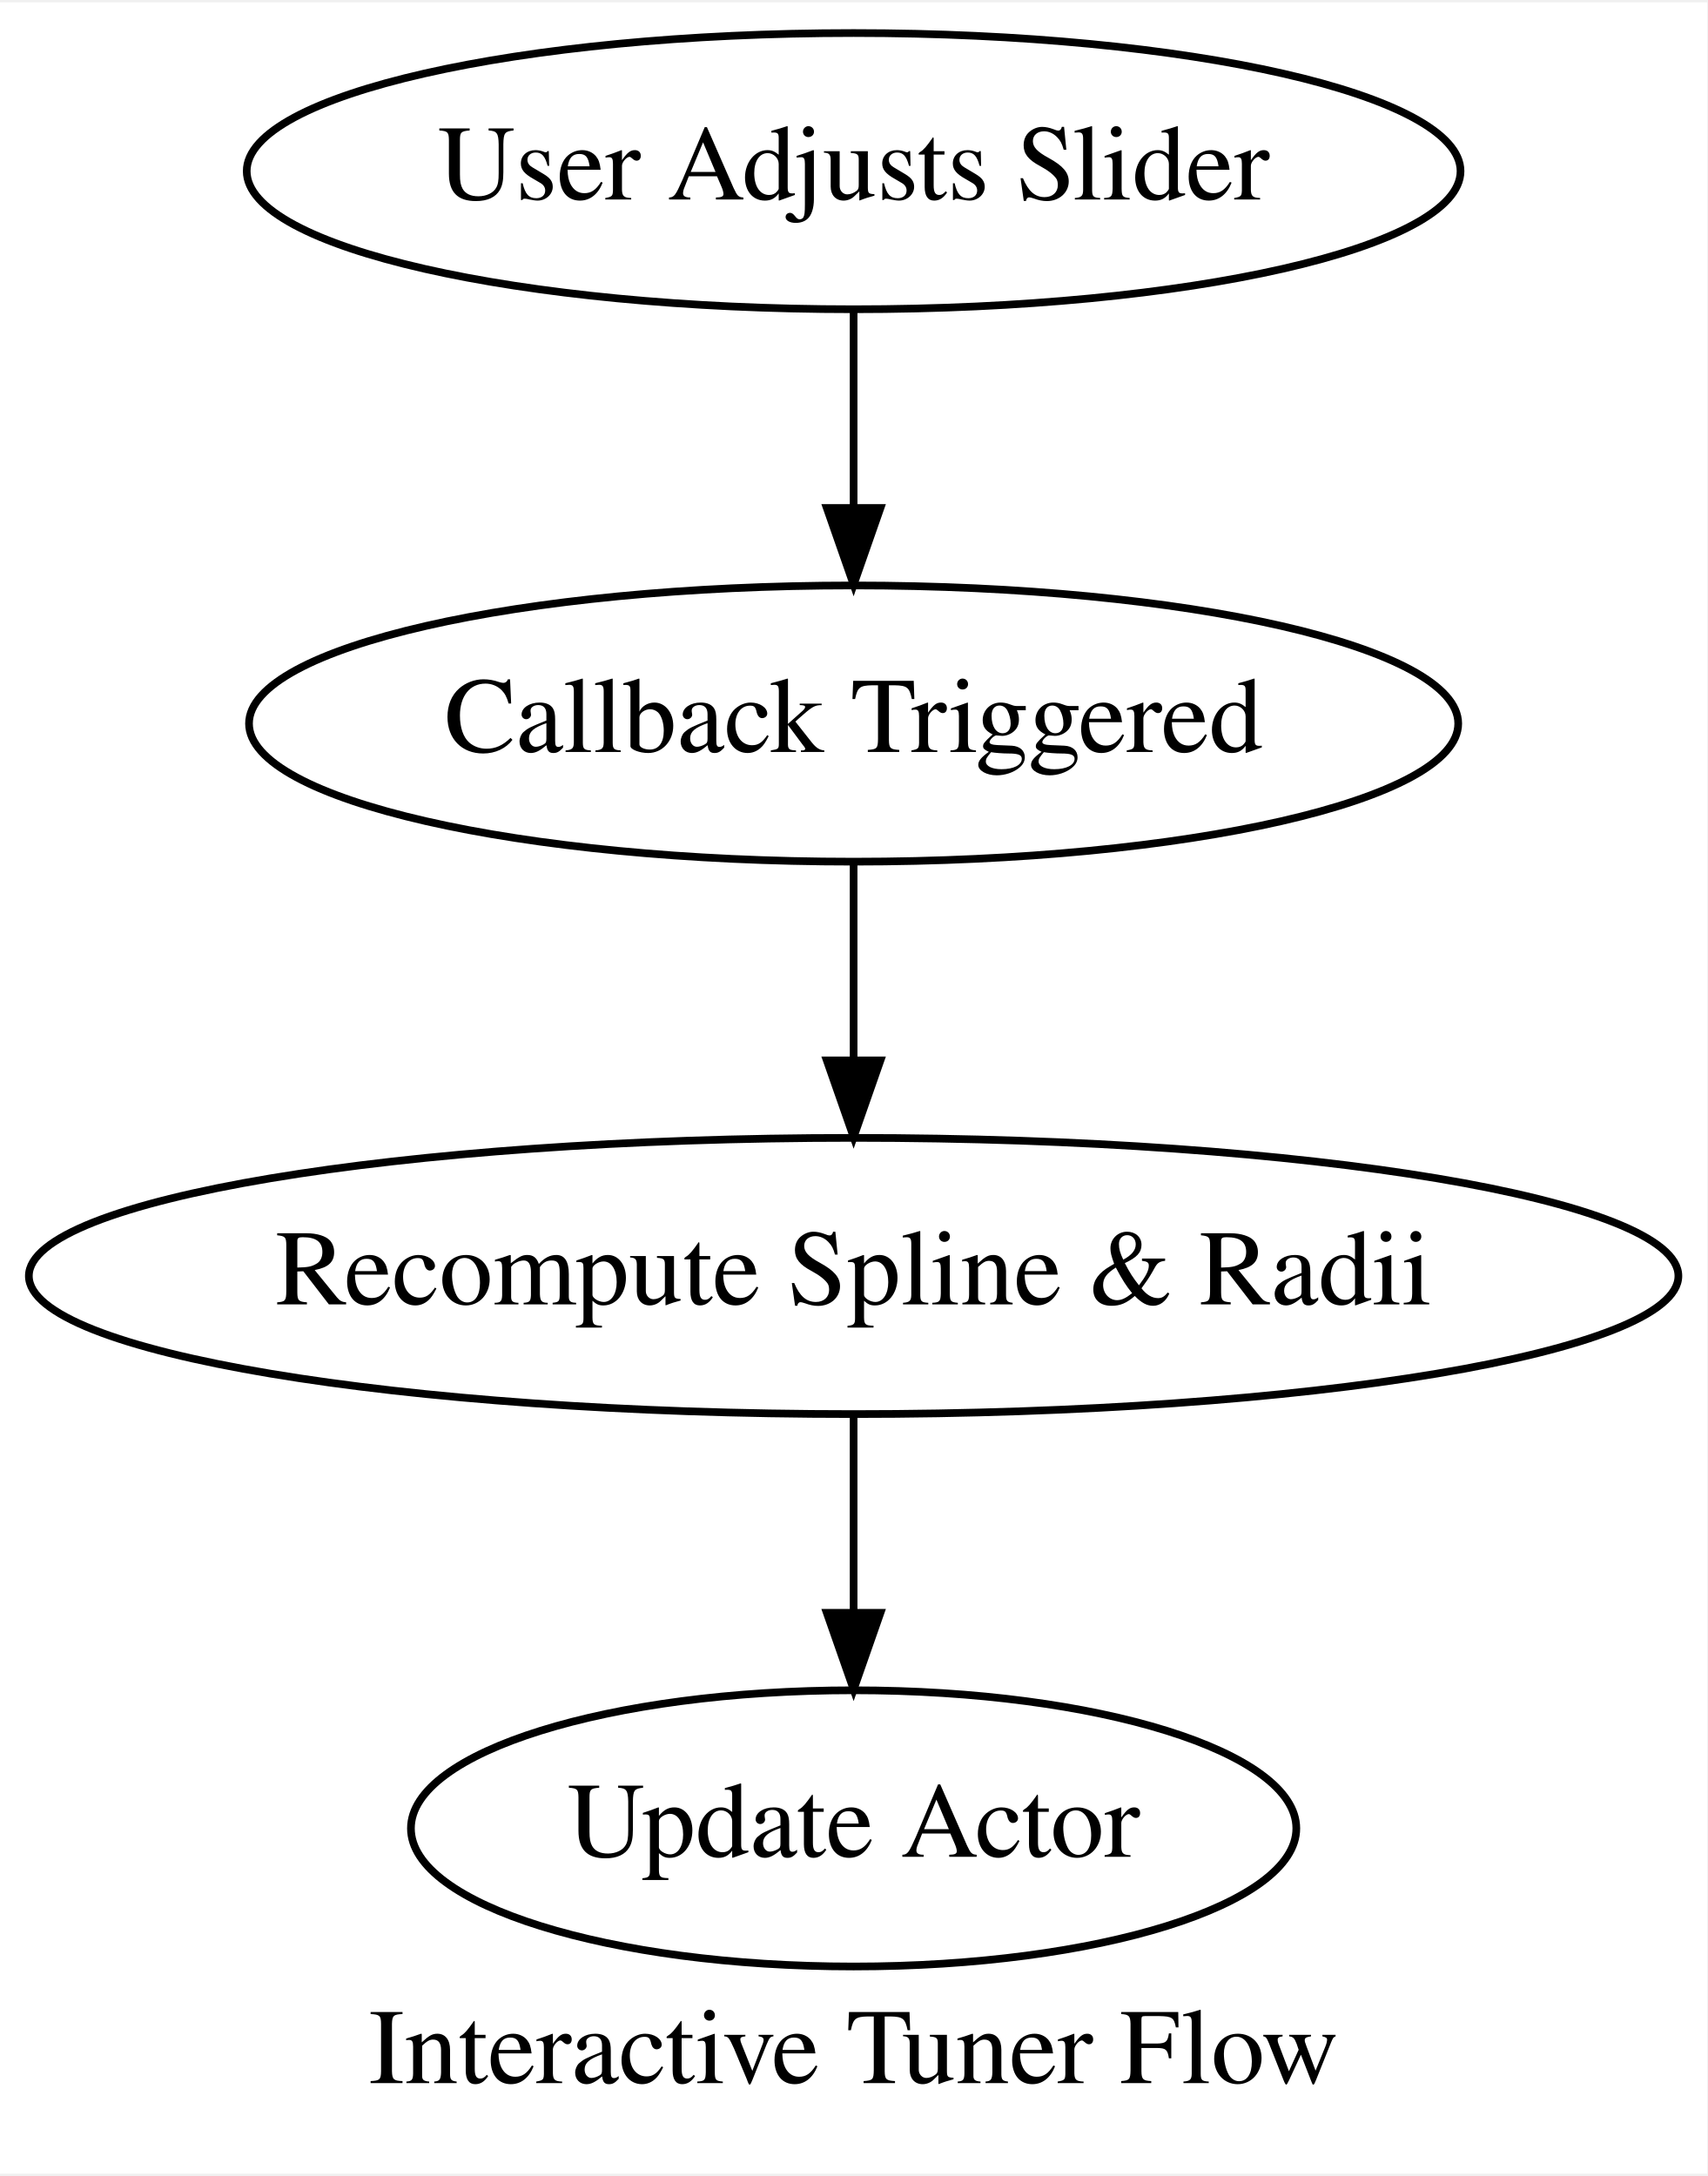
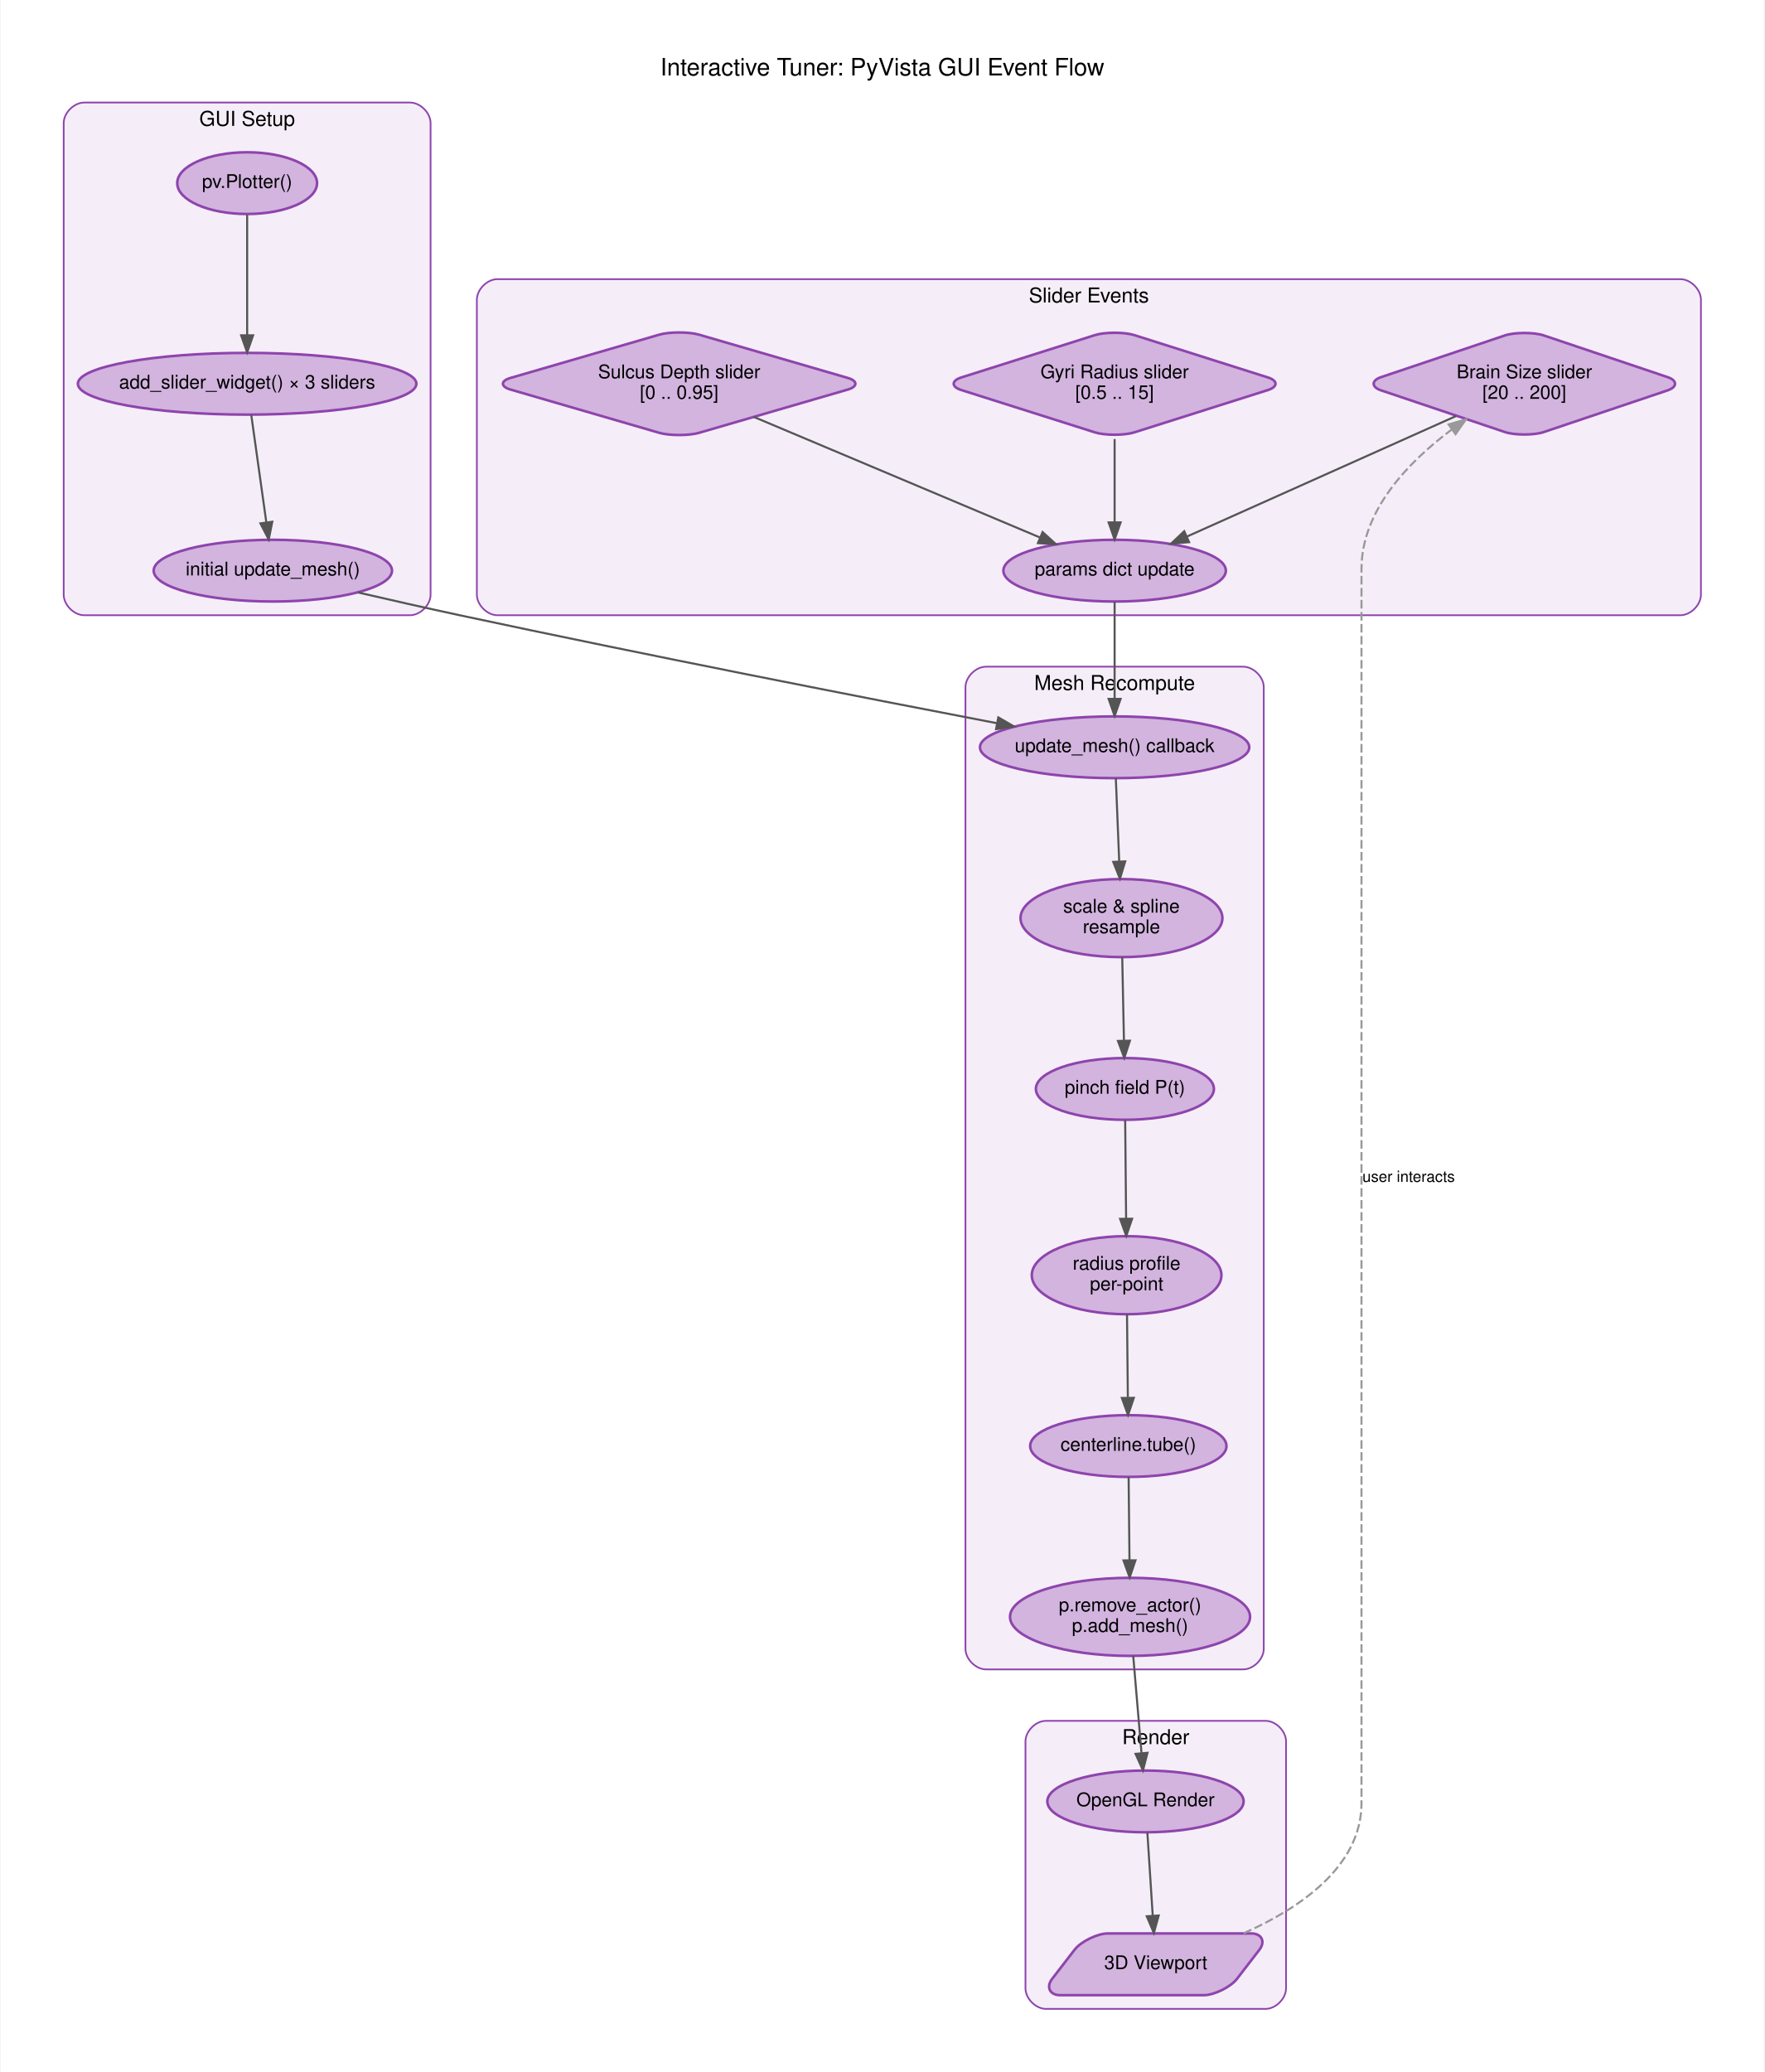
- <svg xmlns="http://www.w3.org/2000/svg" width="222pt" height="283pt" viewBox="0.00 0.00 222.48 283.00">
-   <g id="graph0" class="graph" transform="scale(1 1) rotate(0) translate(4 279)">
-     <polygon fill="white" stroke="transparent" points="-4,4 -4,-279 218.48,-279 218.48,4 -4,4" />
-     <text text-anchor="middle" x="107.24" y="-7.8" font-family="Times,serif" font-size="14.00">Interactive Tuner Flow</text>
+ <svg xmlns="http://www.w3.org/2000/svg" width="1029pt" height="1208pt" viewBox="0.00 0.00 1028.60 1208.36">
+   <g id="graph0" class="graph" transform="scale(1 1) rotate(0) translate(28.8 1179.56)">
+     <polygon fill="#ffffff" stroke="transparent" points="-28.8,28.8 -28.8,-1179.56 999.8,-1179.56 999.8,28.8 -28.8,28.8" />
+     <text text-anchor="middle" x="485.5" y="-1135.56" font-family="Helvetica,Arial,sans-serif" font-size="14.00">Interactive Tuner: PyVista GUI Event Flow</text>
+     <g id="clust1" class="cluster">
+       <path fill="#f5eef8" stroke="#8e44ad" d="M20,-820.76C20,-820.76 210,-820.76 210,-820.76 216,-820.76 222,-826.76 222,-832.76 222,-832.76 222,-1107.76 222,-1107.76 222,-1113.76 216,-1119.76 210,-1119.76 210,-1119.76 20,-1119.76 20,-1119.76 14,-1119.76 8,-1113.76 8,-1107.76 8,-1107.76 8,-832.76 8,-832.76 8,-826.76 14,-820.76 20,-820.76" />
+       <text text-anchor="middle" x="115" y="-1106.16" font-family="Helvetica,Arial,sans-serif" font-size="12.00">GUI Setup</text>
+     </g>
+     <g id="clust2" class="cluster">
+       <path fill="#f5eef8" stroke="#8e44ad" d="M261,-820.76C261,-820.76 951,-820.76 951,-820.76 957,-820.76 963,-826.76 963,-832.76 963,-832.76 963,-1004.76 963,-1004.76 963,-1010.76 957,-1016.76 951,-1016.76 951,-1016.76 261,-1016.76 261,-1016.76 255,-1016.76 249,-1010.76 249,-1004.76 249,-1004.76 249,-832.76 249,-832.76 249,-826.76 255,-820.76 261,-820.76" />
+       <text text-anchor="middle" x="606" y="-1003.16" font-family="Helvetica,Arial,sans-serif" font-size="12.00">Slider Events</text>
+     </g>
+     <g id="clust3" class="cluster">
+       <path fill="#f5eef8" stroke="#8e44ad" d="M546,-206C546,-206 696,-206 696,-206 702,-206 708,-212 708,-218 708,-218 708,-778.76 708,-778.76 708,-784.76 702,-790.76 696,-790.76 696,-790.76 546,-790.76 546,-790.76 540,-790.76 534,-784.76 534,-778.76 534,-778.76 534,-218 534,-218 534,-212 540,-206 546,-206" />
+       <text text-anchor="middle" x="621" y="-777.16" font-family="Helvetica,Arial,sans-serif" font-size="12.00">Mesh Recompute</text>
+     </g>
+     <g id="clust4" class="cluster">
+       <path fill="#f5eef8" stroke="#8e44ad" d="M581,-8C581,-8 709,-8 709,-8 715,-8 721,-14 721,-20 721,-20 721,-164 721,-164 721,-170 715,-176 709,-176 709,-176 581,-176 581,-176 575,-176 569,-170 569,-164 569,-164 569,-20 569,-20 569,-14 575,-8 581,-8" />
+       <text text-anchor="middle" x="645" y="-162.4" font-family="Helvetica,Arial,sans-serif" font-size="12.00">Render</text>
+     </g>
    <g id="node1" class="node">
-       <ellipse fill="none" stroke="black" cx="107.24" cy="-257" rx="79.09" ry="18" />
-       <text text-anchor="middle" x="107.24" y="-253.3" font-family="Times,serif" font-size="14.00">User Adjusts Slider</text>
+       <ellipse fill="#d2b4de" stroke="#8e44ad" stroke-width="1.5" cx="115" cy="-1072.76" rx="40.78" ry="18" />
+       <text text-anchor="middle" x="115" y="-1069.96" font-family="Helvetica,Arial,sans-serif" font-size="11.00">pv.Plotter()</text>
    </g>
    <g id="node2" class="node">
-       <ellipse fill="none" stroke="black" cx="107.24" cy="-185" rx="78.79" ry="18" />
-       <text text-anchor="middle" x="107.24" y="-181.3" font-family="Times,serif" font-size="14.00">Callback Triggered</text>
+       <ellipse fill="#d2b4de" stroke="#8e44ad" stroke-width="1.5" cx="115" cy="-955.76" rx="98.74" ry="18" />
+       <text text-anchor="middle" x="115" y="-952.96" font-family="Helvetica,Arial,sans-serif" font-size="11.00">add_slider_widget() × 3 sliders</text>
    </g>
    <g id="edge1" class="edge">
-       <path fill="none" stroke="black" d="M107.24,-238.7C107.24,-230.98 107.24,-221.71 107.24,-213.11" />
-       <polygon fill="black" stroke="black" points="110.74,-213.1 107.24,-203.1 103.74,-213.1 110.74,-213.1" />
+       <path fill="none" stroke="#555555" stroke-width="1.2" d="M115,-1054.3C115,-1035.7 115,-1006.01 115,-984.27" />
+       <polygon fill="#555555" stroke="#555555" stroke-width="1.2" points="118.5,-984.02 115,-974.02 111.5,-984.02 118.5,-984.02" />
    </g>
    <g id="node3" class="node">
-       <ellipse fill="none" stroke="black" cx="107.24" cy="-113" rx="107.48" ry="18" />
-       <text text-anchor="middle" x="107.24" y="-109.3" font-family="Times,serif" font-size="14.00">Recompute Spline &amp; Radii</text>
+       <ellipse fill="#d2b4de" stroke="#8e44ad" stroke-width="1.5" cx="130" cy="-846.76" rx="69.51" ry="18" />
+       <text text-anchor="middle" x="130" y="-843.96" font-family="Helvetica,Arial,sans-serif" font-size="11.00">initial update_mesh()</text>
    </g>
    <g id="edge2" class="edge">
-       <path fill="none" stroke="black" d="M107.24,-166.7C107.24,-158.98 107.24,-149.71 107.24,-141.11" />
-       <polygon fill="black" stroke="black" points="110.74,-141.1 107.24,-131.1 103.74,-141.1 110.74,-141.1" />
+       <path fill="none" stroke="#555555" stroke-width="1.2" d="M117.41,-937.57C119.78,-920.65 123.44,-894.54 126.21,-874.83" />
+       <polygon fill="#555555" stroke="#555555" stroke-width="1.2" points="129.67,-875.3 127.6,-864.91 122.74,-874.33 129.67,-875.3" />
+     </g>
+     <g id="node8" class="node">
+       <ellipse fill="#d2b4de" stroke="#8e44ad" stroke-width="1.5" cx="621" cy="-743.76" rx="78.55" ry="18" />
+       <text text-anchor="middle" x="621" y="-740.96" font-family="Helvetica,Arial,sans-serif" font-size="11.00">update_mesh() callback</text>
+     </g>
+     <g id="edge12" class="edge">
+       <path fill="none" stroke="#555555" stroke-width="1.2" d="M179.58,-834.07C198.19,-829.77 219.54,-824.93 239,-820.76 348.32,-797.36 475.76,-772.49 552.32,-757.8" />
+       <polygon fill="#555555" stroke="#555555" stroke-width="1.2" points="553.16,-761.21 562.32,-755.89 551.84,-754.33 553.16,-761.21" />
    </g>
    <g id="node4" class="node">
-       <ellipse fill="none" stroke="black" cx="107.24" cy="-41" rx="57.69" ry="18" />
-       <text text-anchor="middle" x="107.24" y="-37.3" font-family="Times,serif" font-size="14.00">Update Actor</text>
+       <path fill="#d2b4de" stroke="#8e44ad" stroke-width="1.5" d="M848.63,-983.93C848.63,-983.93 776.37,-959.6 776.37,-959.6 770.69,-957.68 770.69,-953.85 776.37,-951.93 776.37,-951.93 848.63,-927.6 848.63,-927.6 854.31,-925.68 865.69,-925.68 871.37,-927.6 871.37,-927.6 943.63,-951.93 943.63,-951.93 949.31,-953.85 949.31,-957.68 943.63,-959.6 943.63,-959.6 871.37,-983.93 871.37,-983.93 865.69,-985.85 854.31,-985.85 848.63,-983.93" />
+       <text text-anchor="middle" x="860" y="-958.96" font-family="Helvetica,Arial,sans-serif" font-size="11.00">Brain Size slider</text>
+       <text text-anchor="middle" x="860" y="-946.96" font-family="Helvetica,Arial,sans-serif" font-size="11.00">[20 .. 200]</text>
+     </g>
+     <g id="node7" class="node">
+       <ellipse fill="#d2b4de" stroke="#8e44ad" stroke-width="1.5" cx="621" cy="-846.76" rx="64.89" ry="18" />
+       <text text-anchor="middle" x="621" y="-843.96" font-family="Helvetica,Arial,sans-serif" font-size="11.00">params dict update</text>
    </g>
    <g id="edge3" class="edge">
-       <path fill="none" stroke="black" d="M107.24,-94.7C107.24,-86.98 107.24,-77.71 107.24,-69.11" />
-       <polygon fill="black" stroke="black" points="110.74,-69.1 107.24,-59.1 103.74,-69.1 110.74,-69.1" />
+       <path fill="none" stroke="#555555" stroke-width="1.2" d="M820.27,-936.98C776.86,-917.54 707.62,-886.54 663.24,-866.68" />
+       <polygon fill="#555555" stroke="#555555" stroke-width="1.2" points="664.46,-863.38 653.9,-862.49 661.6,-869.77 664.46,-863.38" />
+     </g>
+     <g id="node5" class="node">
+       <path fill="#d2b4de" stroke="#8e44ad" stroke-width="1.5" d="M609.56,-984.14C609.56,-984.14 531.44,-959.39 531.44,-959.39 525.72,-957.58 525.72,-953.95 531.44,-952.14 531.44,-952.14 609.56,-927.39 609.56,-927.39 615.28,-925.58 626.72,-925.58 632.44,-927.39 632.44,-927.39 710.56,-952.14 710.56,-952.14 716.28,-953.95 716.28,-957.58 710.56,-959.39 710.56,-959.39 632.44,-984.14 632.44,-984.14 626.72,-985.95 615.28,-985.95 609.56,-984.14" />
+       <text text-anchor="middle" x="621" y="-958.96" font-family="Helvetica,Arial,sans-serif" font-size="11.00">Gyri Radius slider</text>
+       <text text-anchor="middle" x="621" y="-946.96" font-family="Helvetica,Arial,sans-serif" font-size="11.00">[0.5 .. 15]</text>
+     </g>
+     <g id="edge4" class="edge">
+       <path fill="none" stroke="#555555" stroke-width="1.2" d="M621,-923.53C621,-908.14 621,-889.76 621,-874.96" />
+       <polygon fill="#555555" stroke="#555555" stroke-width="1.2" points="624.5,-874.91 621,-864.91 617.5,-874.91 624.5,-874.91" />
+     </g>
+     <g id="node6" class="node">
+       <path fill="#d2b4de" stroke="#8e44ad" stroke-width="1.5" d="M355.48,-984.41C355.48,-984.41 268.52,-959.12 268.52,-959.12 262.76,-957.44 262.76,-954.09 268.52,-952.41 268.52,-952.41 355.48,-927.12 355.48,-927.12 361.24,-925.44 372.76,-925.44 378.52,-927.12 378.52,-927.12 465.48,-952.41 465.48,-952.41 471.24,-954.09 471.24,-957.44 465.48,-959.12 465.48,-959.12 378.52,-984.41 378.52,-984.41 372.76,-986.09 361.24,-986.09 355.48,-984.41" />
+       <text text-anchor="middle" x="367" y="-958.96" font-family="Helvetica,Arial,sans-serif" font-size="11.00">Sulcus Depth slider</text>
+       <text text-anchor="middle" x="367" y="-946.96" font-family="Helvetica,Arial,sans-serif" font-size="11.00">[0 .. 0.95]</text>
+     </g>
+     <g id="edge5" class="edge">
+       <path fill="none" stroke="#555555" stroke-width="1.2" d="M410.66,-936.37C457.37,-916.69 531.01,-885.67 577.61,-866.04" />
+       <polygon fill="#555555" stroke="#555555" stroke-width="1.2" points="578.99,-869.26 586.84,-862.15 576.27,-862.81 578.99,-869.26" />
+     </g>
+     <g id="edge13" class="edge">
+       <path fill="none" stroke="#555555" stroke-width="1.2" d="M621,-828.63C621,-813.18 621,-790.18 621,-772.17" />
+       <polygon fill="#555555" stroke="#555555" stroke-width="1.2" points="624.5,-771.98 621,-761.98 617.5,-771.98 624.5,-771.98" />
+     </g>
+     <g id="node9" class="node">
+       <ellipse fill="#d2b4de" stroke="#8e44ad" stroke-width="1.5" cx="625" cy="-644.14" rx="58.88" ry="22.76" />
+       <text text-anchor="middle" x="625" y="-647.34" font-family="Helvetica,Arial,sans-serif" font-size="11.00">scale &amp; spline</text>
+       <text text-anchor="middle" x="625" y="-635.34" font-family="Helvetica,Arial,sans-serif" font-size="11.00">resample</text>
+     </g>
+     <g id="edge6" class="edge">
+       <path fill="none" stroke="#555555" stroke-width="1.2" d="M621.7,-725.76C622.24,-712.4 623.02,-693.42 623.68,-677.23" />
+       <polygon fill="#555555" stroke="#555555" stroke-width="1.2" points="627.19,-677.22 624.1,-667.08 620.19,-676.93 627.19,-677.22" />
+     </g>
+     <g id="node10" class="node">
+       <ellipse fill="#d2b4de" stroke="#8e44ad" stroke-width="1.5" cx="627" cy="-544.51" rx="51.93" ry="18" />
+       <text text-anchor="middle" x="627" y="-541.71" font-family="Helvetica,Arial,sans-serif" font-size="11.00">pinch field P(t)</text>
+     </g>
+     <g id="edge7" class="edge">
+       <path fill="none" stroke="#555555" stroke-width="1.2" d="M625.44,-621.47C625.74,-607.19 626.12,-588.35 626.44,-573.01" />
+       <polygon fill="#555555" stroke="#555555" stroke-width="1.2" points="629.94,-572.65 626.65,-562.58 622.95,-572.5 629.94,-572.65" />
+     </g>
+     <g id="node11" class="node">
+       <ellipse fill="#d2b4de" stroke="#8e44ad" stroke-width="1.5" cx="628" cy="-435.88" rx="55.31" ry="22.76" />
+       <text text-anchor="middle" x="628" y="-439.08" font-family="Helvetica,Arial,sans-serif" font-size="11.00">radius profile</text>
+       <text text-anchor="middle" x="628" y="-427.08" font-family="Helvetica,Arial,sans-serif" font-size="11.00">per-point</text>
+     </g>
+     <g id="edge8" class="edge">
+       <path fill="none" stroke="#555555" stroke-width="1.2" d="M627.16,-526.38C627.31,-510.95 627.52,-487.88 627.7,-469.02" />
+       <polygon fill="#555555" stroke="#555555" stroke-width="1.2" points="631.2,-468.81 627.79,-458.77 624.2,-468.74 631.2,-468.81" />
+     </g>
+     <g id="node12" class="node">
+       <ellipse fill="#d2b4de" stroke="#8e44ad" stroke-width="1.5" cx="629" cy="-336.25" rx="57.25" ry="18" />
+       <text text-anchor="middle" x="629" y="-333.45" font-family="Helvetica,Arial,sans-serif" font-size="11.00">centerline.tube()</text>
+     </g>
+     <g id="edge9" class="edge">
+       <path fill="none" stroke="#555555" stroke-width="1.2" d="M628.22,-413.22C628.37,-398.93 628.56,-380.1 628.72,-364.76" />
+       <polygon fill="#555555" stroke="#555555" stroke-width="1.2" points="632.22,-364.36 628.83,-354.32 625.22,-364.29 632.22,-364.36" />
+     </g>
+     <g id="node13" class="node">
+       <ellipse fill="#d2b4de" stroke="#8e44ad" stroke-width="1.5" cx="630" cy="-236.63" rx="70.01" ry="22.76" />
+       <text text-anchor="middle" x="630" y="-239.83" font-family="Helvetica,Arial,sans-serif" font-size="11.00">p.remove_actor()</text>
+       <text text-anchor="middle" x="630" y="-227.83" font-family="Helvetica,Arial,sans-serif" font-size="11.00">p.add_mesh()</text>
+     </g>
+     <g id="edge10" class="edge">
+       <path fill="none" stroke="#555555" stroke-width="1.2" d="M629.17,-318.25C629.31,-304.89 629.51,-285.91 629.67,-269.72" />
+       <polygon fill="#555555" stroke="#555555" stroke-width="1.2" points="633.17,-269.61 629.78,-259.57 626.17,-269.54 633.17,-269.61" />
+     </g>
+     <g id="node14" class="node">
+       <ellipse fill="#d2b4de" stroke="#8e44ad" stroke-width="1.5" cx="639" cy="-129" rx="57.25" ry="18" />
+       <text text-anchor="middle" x="639" y="-126.2" font-family="Helvetica,Arial,sans-serif" font-size="11.00">OpenGL Render</text>
+     </g>
+     <g id="edge14" class="edge">
+       <path fill="none" stroke="#555555" stroke-width="1.2" d="M631.84,-214C633.24,-197.6 635.17,-174.96 636.67,-157.32" />
+       <polygon fill="#555555" stroke="#555555" stroke-width="1.2" points="640.18,-157.34 637.54,-147.08 633.21,-156.74 640.18,-157.34" />
+     </g>
+     <g id="node15" class="node">
+       <path fill="#d2b4de" stroke="#8e44ad" stroke-width="1.5" d="M700.78,-52C700.78,-52 616.96,-52 616.96,-52 610.96,-52 601.3,-47.25 597.63,-42.49 597.63,-42.49 584.55,-25.51 584.55,-25.51 580.88,-20.75 583.22,-16 589.22,-16 589.22,-16 673.04,-16 673.04,-16 679.04,-16 688.7,-20.75 692.37,-25.51 692.37,-25.51 705.45,-42.49 705.45,-42.49 709.12,-47.25 706.78,-52 700.78,-52" />
+       <text text-anchor="middle" x="645" y="-31.2" font-family="Helvetica,Arial,sans-serif" font-size="11.00">3D Viewport</text>
+     </g>
+     <g id="edge11" class="edge">
+       <path fill="none" stroke="#555555" stroke-width="1.2" d="M640.1,-110.94C640.97,-97.39 642.21,-78.18 643.23,-62.47" />
+       <polygon fill="#555555" stroke="#555555" stroke-width="1.2" points="646.73,-62.47 643.89,-52.26 639.75,-62.02 646.73,-62.47" />
+     </g>
+     <g id="edge15" class="edge">
+       <path fill="none" stroke="#999999" stroke-width="1.2" stroke-dasharray="5,2" d="M696.24,-52.1C728.85,-66.57 765,-90.97 765,-128 765,-847.76 765,-847.76 765,-847.76 765,-881.8 792.21,-910.05 817.51,-928.96" />
+       <polygon fill="#999999" stroke="#999999" stroke-width="1.2" points="815.8,-932.05 825.97,-935.01 819.87,-926.35 815.8,-932.05" />
+       <text text-anchor="middle" x="792.5" y="-490.31" font-family="Helvetica,Arial,sans-serif" font-size="9.00">user interacts</text>
    </g>
  </g>
</svg>
